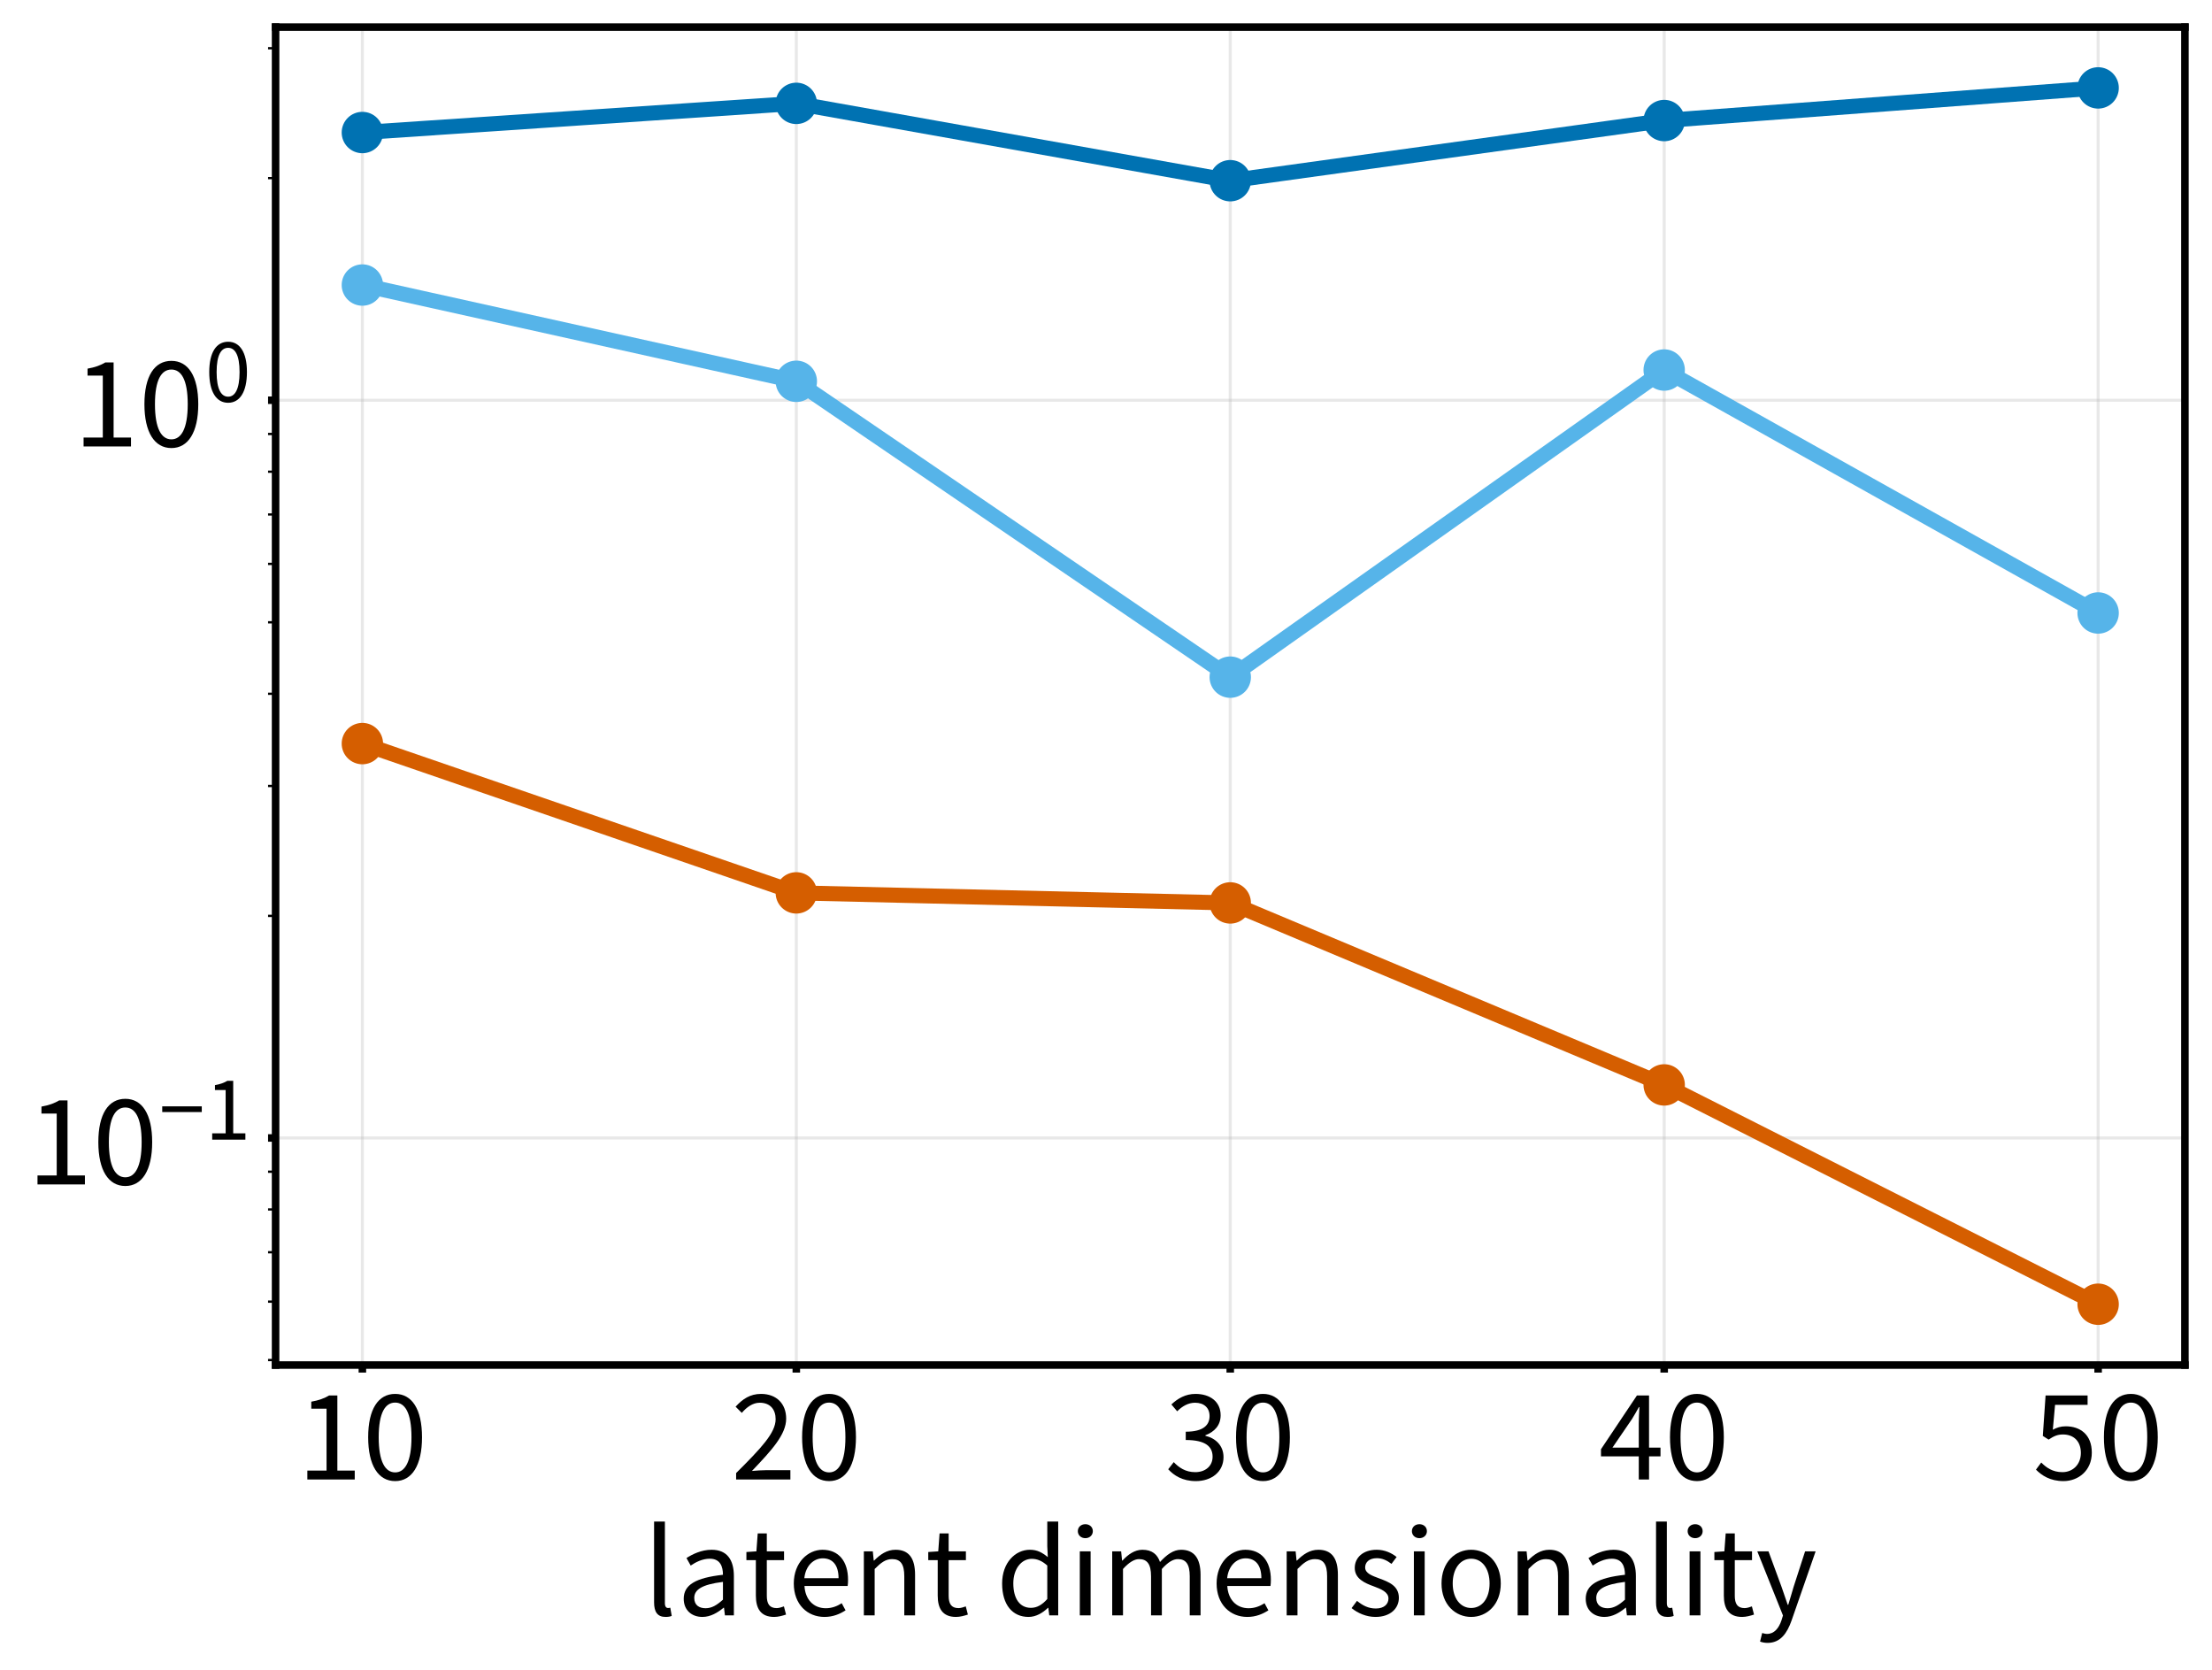
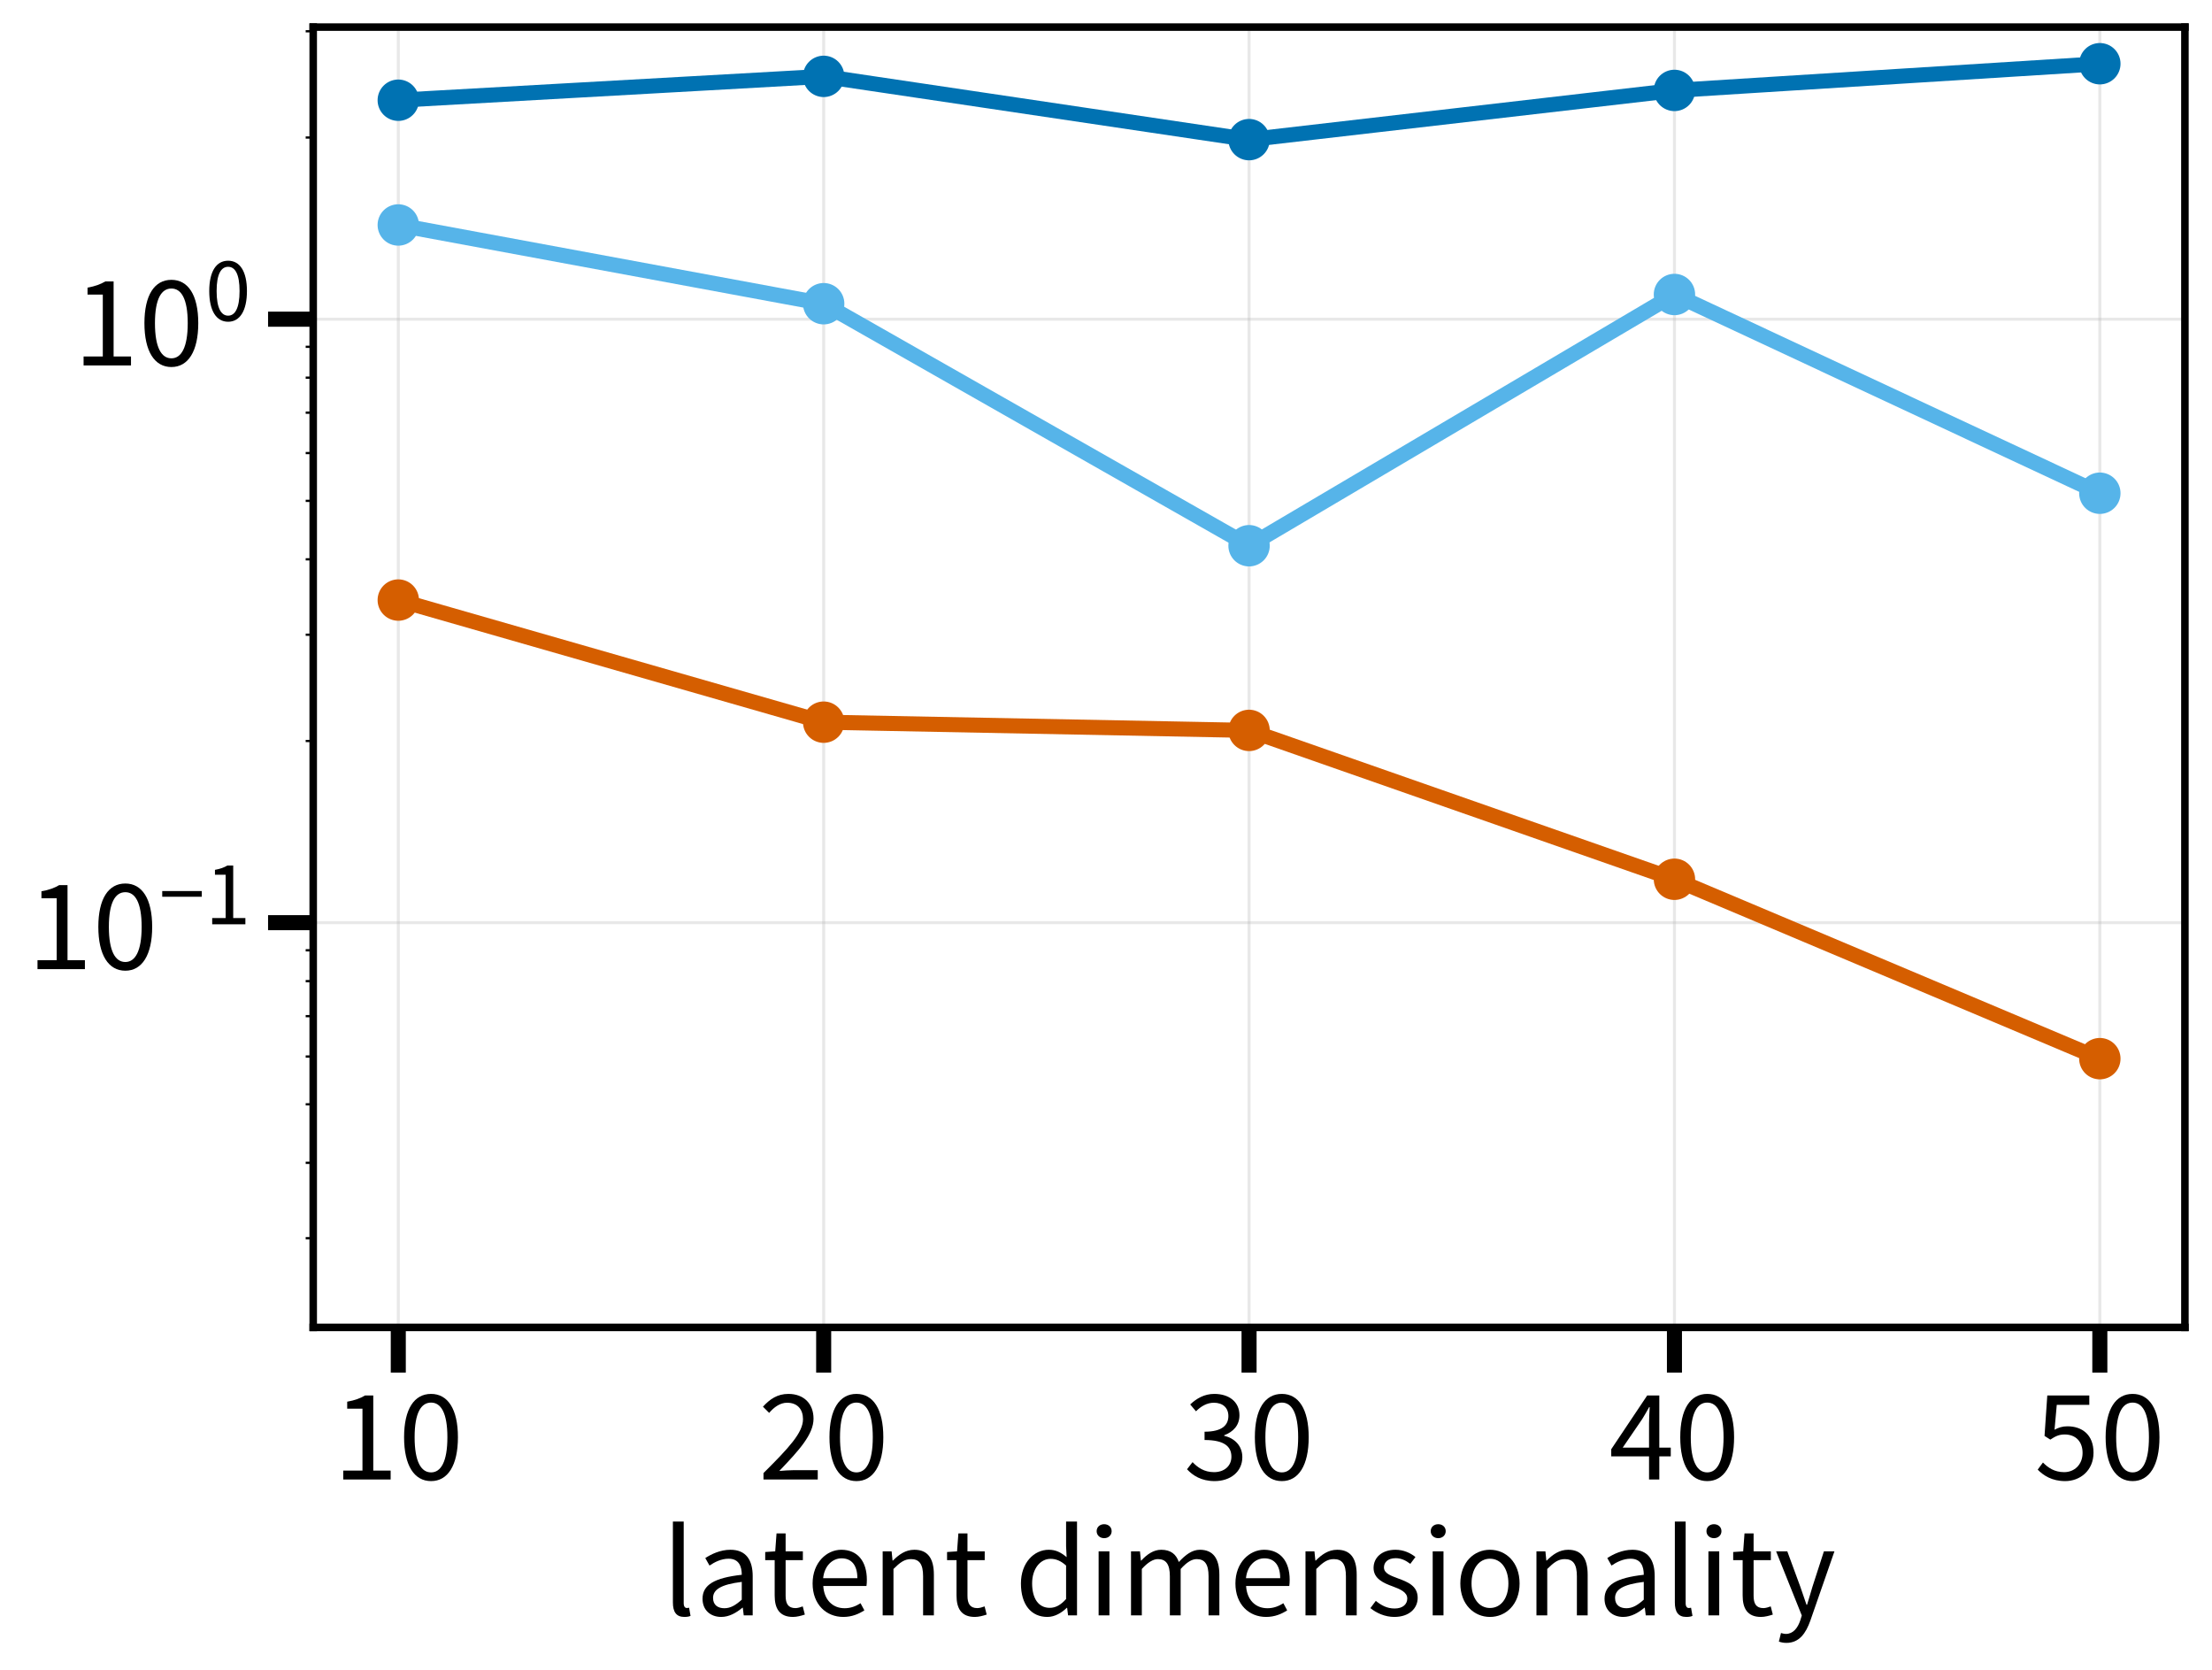
<svg xmlns="http://www.w3.org/2000/svg" xmlns:xlink="http://www.w3.org/1999/xlink" width="587.943pt" height="443.774pt" viewBox="0 0 587.943 443.774" version="1.1">
  <defs>
    <style type="text/css">*{stroke-linejoin: round; stroke-linecap: butt}</style>
  </defs>
  <g id="figure_1">
    <g id="patch_1">
-       <path d="M -0 443.774  L 587.943 443.774  L 587.943 0  L -0 0  z " style="fill: #ffffff" />
+       <path d="M 0 443.774  L 587.943 443.774  L 587.943 0  L 0 0  z " style="fill: #ffffff" />
    </g>
    <g id="axes_1">
      <g id="patch_2">
-         <path d="M 73.25 362.74  L 580.743 362.74  L 580.743 7.2  L 73.25 7.2  z " style="fill: #ffffff" />
+         <path d="M 83.25 352.74  L 580.743 352.74  L 580.743 7.2  L 83.25 7.2  z " style="fill: #ffffff" />
      </g>
      <g id="matplotlib.axis_1">
        <g id="xtick_1">
          <g id="line2d_1">
-             <path d="M 96.318 362.74  L 96.318 7.2  " clip-path="url(#p5d7b8490f5)" style="fill: none; stroke: #b0b0b0; stroke-opacity: 0.3; stroke-width: 0.8; stroke-linecap: square" />
+             <path d="M 105.863 352.74  L 105.863 7.2  " clip-path="url(#pcfd7ca25bd)" style="fill: none; stroke: #b0b0b0; stroke-opacity: 0.3; stroke-width: 0.8; stroke-linecap: square" />
          </g>
          <g id="line2d_2">
            <defs>
-               <path id="m1577215daf" d="M 0 0  L 0 2  " style="stroke: #000000; stroke-width: 2" />
+               <path id="m38ea1024a6" d="M 0 0  L 0 12  " style="stroke: #000000; stroke-width: 4" />
            </defs>
            <g>
-               <use xlink:href="#m1577215daf" x="96.318" y="362.74" style="stroke: #000000; stroke-width: 2" />
+               <use xlink:href="#m38ea1024a6" x="105.863" y="352.74" style="stroke: #000000; stroke-width: 4" />
            </g>
          </g>
          <g id="text_1">
-             <g transform="translate(78.92179 393.1611) scale(0.35 -0.35)">
+             <g transform="translate(88.46725 393.1611) scale(0.35 -0.35)">
              <defs>
                <path id="SourceSansPro-Regular-31" d="M 506 0  L 2810 0  L 2810 435  L 1965 435  L 1965 4083  L 1562 4083  C 1338 3949 1069 3846 698 3782  L 698 3443  L 1440 3443  L 1440 435  L 506 435  L 506 0  z " transform="scale(0.015625)" />
                <path id="SourceSansPro-Regular-30" d="M 1594 -77  C 2406 -77 2899 685 2899 2054  C 2899 3424 2406 4160 1594 4160  C 774 4160 282 3424 282 2054  C 282 685 774 -77 1594 -77  z M 1594 346  C 1114 346 794 858 794 2054  C 794 3251 1114 3738 1594 3738  C 2067 3738 2387 3251 2387 2054  C 2387 858 2067 346 1594 346  z " transform="scale(0.015625)" />
              </defs>
              <use xlink:href="#SourceSansPro-Regular-31" />
              <use xlink:href="#SourceSansPro-Regular-30" transform="translate(49.7 0)" />
            </g>
          </g>
        </g>
        <g id="xtick_2">
          <g id="line2d_3">
-             <path d="M 211.657 362.74  L 211.657 7.2  " clip-path="url(#p5d7b8490f5)" style="fill: none; stroke: #b0b0b0; stroke-opacity: 0.3; stroke-width: 0.8; stroke-linecap: square" />
+             <path d="M 218.93 352.74  L 218.93 7.2  " clip-path="url(#pcfd7ca25bd)" style="fill: none; stroke: #b0b0b0; stroke-opacity: 0.3; stroke-width: 0.8; stroke-linecap: square" />
          </g>
          <g id="line2d_4">
            <g>
-               <use xlink:href="#m1577215daf" x="211.657" y="362.74" style="stroke: #000000; stroke-width: 2" />
+               <use xlink:href="#m38ea1024a6" x="218.93" y="352.74" style="stroke: #000000; stroke-width: 4" />
            </g>
          </g>
          <g id="text_2">
-             <g transform="translate(194.2612 393.1611) scale(0.35 -0.35)">
+             <g transform="translate(201.5339 393.1611) scale(0.35 -0.35)">
              <defs>
                <path id="SourceSansPro-Regular-32" d="M 256 0  L 2893 0  L 2893 454  L 1709 454  C 1498 454 1248 435 1024 416  C 1990 1427 2688 2189 2688 2957  C 2688 3680 2221 4160 1466 4160  C 934 4160 570 3910 230 3539  L 531 3238  C 768 3514 1062 3731 1402 3731  C 1920 3731 2176 3398 2176 2931  C 2176 2272 1485 1536 256 314  L 256 0  z " transform="scale(0.015625)" />
              </defs>
              <use xlink:href="#SourceSansPro-Regular-32" />
              <use xlink:href="#SourceSansPro-Regular-30" transform="translate(49.7 0)" />
            </g>
          </g>
        </g>
        <g id="xtick_3">
          <g id="line2d_5">
-             <path d="M 326.997 362.74  L 326.997 7.2  " clip-path="url(#p5d7b8490f5)" style="fill: none; stroke: #b0b0b0; stroke-opacity: 0.3; stroke-width: 0.8; stroke-linecap: square" />
+             <path d="M 331.997 352.74  L 331.997 7.2  " clip-path="url(#pcfd7ca25bd)" style="fill: none; stroke: #b0b0b0; stroke-opacity: 0.3; stroke-width: 0.8; stroke-linecap: square" />
          </g>
          <g id="line2d_6">
            <g>
-               <use xlink:href="#m1577215daf" x="326.997" y="362.74" style="stroke: #000000; stroke-width: 2" />
+               <use xlink:href="#m38ea1024a6" x="331.997" y="352.74" style="stroke: #000000; stroke-width: 4" />
            </g>
          </g>
          <g id="text_3">
-             <g transform="translate(309.6006 393.1611) scale(0.35 -0.35)">
+             <g transform="translate(314.6006 393.1611) scale(0.35 -0.35)">
              <defs>
                <path id="SourceSansPro-Regular-33" d="M 1510 -77  C 2259 -77 2854 365 2854 1088  C 2854 1651 2464 2010 1971 2125  L 1971 2150  C 2413 2317 2714 2630 2714 3123  C 2714 3782 2202 4160 1491 4160  C 1011 4160 634 3942 320 3648  L 602 3315  C 845 3558 1133 3731 1472 3731  C 1907 3731 2176 3482 2176 3085  C 2176 2656 1888 2323 1018 2323  L 1018 1920  C 1990 1920 2323 1594 2323 1107  C 2323 653 1971 358 1478 358  C 998 358 678 589 435 845  L 166 499  C 442 198 858 -77 1510 -77  z " transform="scale(0.015625)" />
              </defs>
              <use xlink:href="#SourceSansPro-Regular-33" />
              <use xlink:href="#SourceSansPro-Regular-30" transform="translate(49.7 0)" />
            </g>
          </g>
        </g>
        <g id="xtick_4">
          <g id="line2d_7">
-             <path d="M 442.336 362.74  L 442.336 7.2  " clip-path="url(#p5d7b8490f5)" style="fill: none; stroke: #b0b0b0; stroke-opacity: 0.3; stroke-width: 0.8; stroke-linecap: square" />
+             <path d="M 445.063 352.74  L 445.063 7.2  " clip-path="url(#pcfd7ca25bd)" style="fill: none; stroke: #b0b0b0; stroke-opacity: 0.3; stroke-width: 0.8; stroke-linecap: square" />
          </g>
          <g id="line2d_8">
            <g>
-               <use xlink:href="#m1577215daf" x="442.336" y="362.74" style="stroke: #000000; stroke-width: 2" />
+               <use xlink:href="#m38ea1024a6" x="445.063" y="352.74" style="stroke: #000000; stroke-width: 4" />
            </g>
          </g>
          <g id="text_4">
-             <g transform="translate(424.9401 393.1611) scale(0.35 -0.35)">
+             <g transform="translate(427.6673 393.1611) scale(0.35 -0.35)">
              <defs>
                <path id="SourceSansPro-Regular-34" d="M 1946 0  L 2445 0  L 2445 1126  L 3002 1126  L 3002 1549  L 2445 1549  L 2445 4083  L 1856 4083  L 109 1472  L 109 1126  L 1946 1126  L 1946 0  z M 666 1549  L 1619 2944  C 1734 3142 1850 3322 1952 3520  L 1978 3520  C 1965 3302 1946 2950 1946 2733  L 1946 1549  L 666 1549  z " transform="scale(0.015625)" />
              </defs>
              <use xlink:href="#SourceSansPro-Regular-34" />
              <use xlink:href="#SourceSansPro-Regular-30" transform="translate(49.7 0)" />
            </g>
          </g>
        </g>
        <g id="xtick_5">
          <g id="line2d_9">
-             <path d="M 557.676 362.74  L 557.676 7.2  " clip-path="url(#p5d7b8490f5)" style="fill: none; stroke: #b0b0b0; stroke-opacity: 0.3; stroke-width: 0.8; stroke-linecap: square" />
+             <path d="M 558.13 352.74  L 558.13 7.2  " clip-path="url(#pcfd7ca25bd)" style="fill: none; stroke: #b0b0b0; stroke-opacity: 0.3; stroke-width: 0.8; stroke-linecap: square" />
          </g>
          <g id="line2d_10">
            <g>
-               <use xlink:href="#m1577215daf" x="557.676" y="362.74" style="stroke: #000000; stroke-width: 2" />
+               <use xlink:href="#m38ea1024a6" x="558.13" y="352.74" style="stroke: #000000; stroke-width: 4" />
            </g>
          </g>
          <g id="text_5">
-             <g transform="translate(540.2795 393.1611) scale(0.35 -0.35)">
+             <g transform="translate(540.734 393.1611) scale(0.35 -0.35)">
              <defs>
                <path id="SourceSansPro-Regular-35" d="M 1498 -77  C 2208 -77 2874 422 2874 1306  C 2874 2189 2304 2586 1606 2586  C 1357 2586 1171 2522 979 2419  L 1088 3629  L 2669 3629  L 2669 4083  L 627 4083  L 493 2118  L 774 1939  C 1018 2099 1190 2189 1472 2189  C 1997 2189 2342 1856 2342 1293  C 2342 723 1946 358 1446 358  C 966 358 659 582 416 826  L 160 480  C 442 198 845 -77 1498 -77  z " transform="scale(0.015625)" />
              </defs>
              <use xlink:href="#SourceSansPro-Regular-35" />
              <use xlink:href="#SourceSansPro-Regular-30" transform="translate(49.7 0)" />
            </g>
          </g>
        </g>
        <g id="text_6">
-           <g transform="translate(170.9842 429.2572) scale(0.35 -0.35)">
+           <g transform="translate(175.9842 429.2572) scale(0.35 -0.35)">
            <defs>
              <path id="SourceSansPro-Regular-6c" d="M 1082 -77  C 1222 -77 1312 -58 1382 -26  L 1312 371  C 1254 358 1229 358 1197 358  C 1120 358 1050 422 1050 589  L 1050 4557  L 525 4557  L 525 627  C 525 173 685 -77 1082 -77  z " transform="scale(0.015625)" />
              <path id="SourceSansPro-Regular-61" d="M 1242 -77  C 1632 -77 1978 128 2272 371  L 2291 371  L 2336 0  L 2771 0  L 2771 1907  C 2771 2682 2451 3187 1690 3187  C 1190 3187 755 2970 467 2784  L 672 2419  C 915 2586 1242 2752 1600 2752  C 2112 2752 2240 2368 2240 1971  C 915 1824 333 1485 333 806  C 333 250 723 -77 1242 -77  z M 1395 346  C 1088 346 845 493 845 845  C 845 1242 1203 1498 2240 1626  L 2240 762  C 1939 493 1696 346 1395 346  z " transform="scale(0.015625)" />
              <path id="SourceSansPro-Regular-74" d="M 1504 -77  C 1696 -77 1907 -19 2080 38  L 1978 435  C 1875 397 1734 352 1626 352  C 1267 352 1146 570 1146 954  L 1146 2682  L 1984 2682  L 1984 3110  L 1146 3110  L 1146 3981  L 704 3981  L 640 3110  L 154 3078  L 154 2682  L 614 2682  L 614 960  C 614 346 838 -77 1504 -77  z " transform="scale(0.015625)" />
              <path id="SourceSansPro-Regular-65" d="M 1786 -77  C 2208 -77 2541 70 2810 243  L 2624 589  C 2394 442 2144 346 1850 346  C 1254 346 851 768 813 1427  L 2912 1427  C 2925 1504 2931 1619 2931 1728  C 2931 2618 2483 3187 1690 3187  C 979 3187 294 2566 294 1549  C 294 531 954 -77 1786 -77  z M 806 1805  C 870 2419 1267 2771 1702 2771  C 2189 2771 2470 2432 2470 1805  L 806 1805  z " transform="scale(0.015625)" />
              <path id="SourceSansPro-Regular-6e" d="M 525 0  L 1050 0  L 1050 2253  C 1363 2566 1581 2733 1901 2733  C 2310 2733 2490 2483 2490 1901  L 2490 0  L 3014 0  L 3014 1971  C 3014 2765 2720 3187 2067 3187  C 1638 3187 1318 2957 1024 2662  L 1005 2662  L 960 3110  L 525 3110  L 525 0  z " transform="scale(0.015625)" />
              <path id="SourceSansPro-Regular-20" transform="scale(0.015625)" />
              <path id="SourceSansPro-Regular-64" d="M 1587 -77  C 1952 -77 2285 128 2528 365  L 2547 365  L 2592 0  L 3027 0  L 3027 4557  L 2496 4557  L 2496 3360  L 2522 2829  C 2246 3053 2010 3187 1651 3187  C 941 3187 301 2560 301 1549  C 301 512 806 -77 1587 -77  z M 1702 365  C 1158 365 845 813 845 1555  C 845 2266 1242 2746 1741 2746  C 1997 2746 2234 2656 2496 2419  L 2496 794  C 2240 506 1990 365 1702 365  z " transform="scale(0.015625)" />
              <path id="SourceSansPro-Regular-69" d="M 525 0  L 1050 0  L 1050 3110  L 525 3110  L 525 0  z M 794 3750  C 998 3750 1158 3891 1158 4090  C 1158 4294 998 4429 794 4429  C 589 4429 429 4294 429 4090  C 429 3891 589 3750 794 3750  z " transform="scale(0.015625)" />
              <path id="SourceSansPro-Regular-6d" d="M 525 0  L 1050 0  L 1050 2253  C 1338 2573 1600 2733 1830 2733  C 2227 2733 2413 2483 2413 1901  L 2413 0  L 2938 0  L 2938 2253  C 3226 2573 3475 2733 3718 2733  C 4109 2733 4294 2483 4294 1901  L 4294 0  L 4819 0  L 4819 1971  C 4819 2765 4512 3187 3872 3187  C 3494 3187 3174 2944 2848 2592  C 2720 2963 2464 3187 1990 3187  C 1619 3187 1293 2957 1024 2662  L 1005 2662  L 960 3110  L 525 3110  L 525 0  z " transform="scale(0.015625)" />
              <path id="SourceSansPro-Regular-73" d="M 1338 -77  C 2074 -77 2477 346 2477 851  C 2477 1440 1978 1626 1530 1792  C 1178 1926 838 2035 838 2330  C 838 2566 1018 2778 1408 2778  C 1683 2778 1907 2662 2118 2502  L 2368 2835  C 2131 3027 1792 3187 1402 3187  C 730 3187 333 2803 333 2304  C 333 1779 819 1568 1261 1408  C 1600 1280 1971 1139 1971 819  C 1971 550 1766 333 1357 333  C 986 333 710 486 442 704  L 179 352  C 474 109 896 -77 1338 -77  z " transform="scale(0.015625)" />
              <path id="SourceSansPro-Regular-6f" d="M 1734 -77  C 2496 -77 3174 518 3174 1549  C 3174 2592 2496 3187 1734 3187  C 973 3187 294 2592 294 1549  C 294 518 973 -77 1734 -77  z M 1734 358  C 1203 358 838 838 838 1549  C 838 2266 1203 2752 1734 2752  C 2272 2752 2630 2266 2630 1549  C 2630 838 2272 358 1734 358  z " transform="scale(0.015625)" />
              <path id="SourceSansPro-Regular-79" d="M 576 -1338  C 1203 -1338 1523 -870 1741 -256  L 2912 3110  L 2400 3110  L 1843 1389  C 1760 1114 1670 794 1581 512  L 1555 512  C 1459 800 1350 1120 1254 1389  L 621 3110  L 77 3110  L 1325 -6  L 1254 -237  C 1126 -621 902 -902 550 -902  C 474 -902 378 -877 314 -858  L 211 -1274  C 314 -1312 435 -1338 576 -1338  z " transform="scale(0.015625)" />
            </defs>
            <use xlink:href="#SourceSansPro-Regular-6c" />
            <use xlink:href="#SourceSansPro-Regular-61" transform="translate(25.49998 0)" />
            <use xlink:href="#SourceSansPro-Regular-74" transform="translate(75.89998 0)" />
            <use xlink:href="#SourceSansPro-Regular-65" transform="translate(109.7 0)" />
            <use xlink:href="#SourceSansPro-Regular-6e" transform="translate(159.3 0)" />
            <use xlink:href="#SourceSansPro-Regular-74" transform="translate(214 0)" />
            <use xlink:href="#SourceSansPro-Regular-20" transform="translate(247.7999 0)" />
            <use xlink:href="#SourceSansPro-Regular-64" transform="translate(267.7999 0)" />
            <use xlink:href="#SourceSansPro-Regular-69" transform="translate(323.2999 0)" />
            <use xlink:href="#SourceSansPro-Regular-6d" transform="translate(347.8999 0)" />
            <use xlink:href="#SourceSansPro-Regular-65" transform="translate(430.7999 0)" />
            <use xlink:href="#SourceSansPro-Regular-6e" transform="translate(480.3999 0)" />
            <use xlink:href="#SourceSansPro-Regular-73" transform="translate(535.0999 0)" />
            <use xlink:href="#SourceSansPro-Regular-69" transform="translate(576.9999 0)" />
            <use xlink:href="#SourceSansPro-Regular-6f" transform="translate(601.5999 0)" />
            <use xlink:href="#SourceSansPro-Regular-6e" transform="translate(655.7999 0)" />
            <use xlink:href="#SourceSansPro-Regular-61" transform="translate(710.4999 0)" />
            <use xlink:href="#SourceSansPro-Regular-6c" transform="translate(760.8999 0)" />
            <use xlink:href="#SourceSansPro-Regular-69" transform="translate(786.3998 0)" />
            <use xlink:href="#SourceSansPro-Regular-74" transform="translate(810.9998 0)" />
            <use xlink:href="#SourceSansPro-Regular-79" transform="translate(844.7998 0)" />
          </g>
        </g>
      </g>
      <g id="matplotlib.axis_2">
        <g id="ytick_1">
          <g id="line2d_11">
-             <path d="M 73.25 302.399  L 580.743 302.399  " clip-path="url(#p5d7b8490f5)" style="fill: none; stroke: #b0b0b0; stroke-opacity: 0.3; stroke-width: 0.8; stroke-linecap: square" />
+             <path d="M 83.25 245.185  L 580.743 245.185  " clip-path="url(#pcfd7ca25bd)" style="fill: none; stroke: #b0b0b0; stroke-opacity: 0.3; stroke-width: 0.8; stroke-linecap: square" />
          </g>
          <g id="line2d_12">
            <defs>
-               <path id="mf210c4e3ef" d="M 0 0  L -2 0  " style="stroke: #000000; stroke-width: 2" />
+               <path id="mb84d096e77" d="M 0 0  L -12 0  " style="stroke: #000000; stroke-width: 4" />
            </defs>
            <g>
-               <use xlink:href="#mf210c4e3ef" x="73.25" y="302.399" style="stroke: #000000; stroke-width: 2" />
+               <use xlink:href="#mb84d096e77" x="83.25" y="245.185" style="stroke: #000000; stroke-width: 4" />
            </g>
          </g>
          <g id="text_7">
-             <g transform="translate(7.2 314.8591) scale(0.35 -0.35)">
+             <g transform="translate(7.2 257.6455) scale(0.35 -0.35)">
              <defs>
                <path id="SourceSansPro-Regular-2212" d="M 218 1914  L 2963 1914  L 2963 2310  L 218 2310  L 218 1914  z " transform="scale(0.015625)" />
              </defs>
              <use xlink:href="#SourceSansPro-Regular-31" transform="translate(0 0.326562)" />
              <use xlink:href="#SourceSansPro-Regular-30" transform="translate(49.7 0.326562)" />
              <use xlink:href="#SourceSansPro-Regular-2212" transform="translate(100.2504 34.34219) scale(0.7)" />
              <use xlink:href="#SourceSansPro-Regular-31" transform="translate(135.0404 34.34219) scale(0.7)" />
            </g>
          </g>
        </g>
        <g id="ytick_2">
          <g id="line2d_13">
-             <path d="M 73.25 106.353  L 580.743 106.353  " clip-path="url(#p5d7b8490f5)" style="fill: none; stroke: #b0b0b0; stroke-opacity: 0.3; stroke-width: 0.8; stroke-linecap: square" />
+             <path d="M 83.25 84.821  L 580.743 84.821  " clip-path="url(#pcfd7ca25bd)" style="fill: none; stroke: #b0b0b0; stroke-opacity: 0.3; stroke-width: 0.8; stroke-linecap: square" />
          </g>
          <g id="line2d_14">
            <g>
-               <use xlink:href="#mf210c4e3ef" x="73.25" y="106.353" style="stroke: #000000; stroke-width: 2" />
+               <use xlink:href="#mb84d096e77" x="83.25" y="84.821" style="stroke: #000000; stroke-width: 4" />
            </g>
          </g>
          <g id="text_8">
-             <g transform="translate(19.45 118.814) scale(0.35 -0.35)">
+             <g transform="translate(19.45 97.28174) scale(0.35 -0.35)">
              <use xlink:href="#SourceSansPro-Regular-31" transform="translate(0 0.484375)" />
              <use xlink:href="#SourceSansPro-Regular-30" transform="translate(49.7 0.484375)" />
              <use xlink:href="#SourceSansPro-Regular-30" transform="translate(100.2504 34.5) scale(0.7)" />
            </g>
          </g>
        </g>
        <g id="ytick_3">
          <g id="line2d_15">
            <defs>
-               <path id="m96b7741db4" d="M 0 0  L -2 0  " style="stroke: #000000; stroke-width: 0.6" />
+               <path id="m73e5d9e0db" d="M 0 0  L -2 0  " style="stroke: #000000; stroke-width: 0.6" />
            </defs>
            <g>
-               <use xlink:href="#m96b7741db4" x="73.25" y="361.414" style="stroke: #000000; stroke-width: 0.6" />
+               <use xlink:href="#m73e5d9e0db" x="83.25" y="329.036" style="stroke: #000000; stroke-width: 0.6" />
            </g>
          </g>
        </g>
        <g id="ytick_4">
          <g id="line2d_16">
            <g>
-               <use xlink:href="#m96b7741db4" x="73.25" y="345.891" style="stroke: #000000; stroke-width: 0.6" />
+               <use xlink:href="#m73e5d9e0db" x="83.25" y="309" style="stroke: #000000; stroke-width: 0.6" />
            </g>
          </g>
        </g>
        <g id="ytick_5">
          <g id="line2d_17">
            <g>
-               <use xlink:href="#m96b7741db4" x="73.25" y="332.766" style="stroke: #000000; stroke-width: 0.6" />
+               <use xlink:href="#m73e5d9e0db" x="83.25" y="293.459" style="stroke: #000000; stroke-width: 0.6" />
            </g>
          </g>
        </g>
        <g id="ytick_6">
          <g id="line2d_18">
            <g>
-               <use xlink:href="#m96b7741db4" x="73.25" y="321.397" style="stroke: #000000; stroke-width: 0.6" />
+               <use xlink:href="#m73e5d9e0db" x="83.25" y="280.761" style="stroke: #000000; stroke-width: 0.6" />
            </g>
          </g>
        </g>
        <g id="ytick_7">
          <g id="line2d_19">
            <g>
-               <use xlink:href="#m96b7741db4" x="73.25" y="311.369" style="stroke: #000000; stroke-width: 0.6" />
+               <use xlink:href="#m73e5d9e0db" x="83.25" y="270.026" style="stroke: #000000; stroke-width: 0.6" />
            </g>
          </g>
        </g>
        <g id="ytick_8">
          <g id="line2d_20">
            <g>
-               <use xlink:href="#m96b7741db4" x="73.25" y="243.383" style="stroke: #000000; stroke-width: 0.6" />
+               <use xlink:href="#m73e5d9e0db" x="83.25" y="260.726" style="stroke: #000000; stroke-width: 0.6" />
            </g>
          </g>
        </g>
        <g id="ytick_9">
          <g id="line2d_21">
            <g>
-               <use xlink:href="#m96b7741db4" x="73.25" y="208.861" style="stroke: #000000; stroke-width: 0.6" />
+               <use xlink:href="#m73e5d9e0db" x="83.25" y="252.523" style="stroke: #000000; stroke-width: 0.6" />
            </g>
          </g>
        </g>
        <g id="ytick_10">
          <g id="line2d_22">
            <g>
-               <use xlink:href="#m96b7741db4" x="73.25" y="184.368" style="stroke: #000000; stroke-width: 0.6" />
+               <use xlink:href="#m73e5d9e0db" x="83.25" y="196.911" style="stroke: #000000; stroke-width: 0.6" />
            </g>
          </g>
        </g>
        <g id="ytick_11">
          <g id="line2d_23">
            <g>
-               <use xlink:href="#m96b7741db4" x="73.25" y="165.369" style="stroke: #000000; stroke-width: 0.6" />
+               <use xlink:href="#m73e5d9e0db" x="83.25" y="168.672" style="stroke: #000000; stroke-width: 0.6" />
            </g>
          </g>
        </g>
        <g id="ytick_12">
          <g id="line2d_24">
            <g>
-               <use xlink:href="#m96b7741db4" x="73.25" y="149.846" style="stroke: #000000; stroke-width: 0.6" />
+               <use xlink:href="#m73e5d9e0db" x="83.25" y="148.636" style="stroke: #000000; stroke-width: 0.6" />
            </g>
          </g>
        </g>
        <g id="ytick_13">
          <g id="line2d_25">
            <g>
-               <use xlink:href="#m96b7741db4" x="73.25" y="136.721" style="stroke: #000000; stroke-width: 0.6" />
+               <use xlink:href="#m73e5d9e0db" x="83.25" y="133.095" style="stroke: #000000; stroke-width: 0.6" />
            </g>
          </g>
        </g>
        <g id="ytick_14">
          <g id="line2d_26">
            <g>
-               <use xlink:href="#m96b7741db4" x="73.25" y="125.352" style="stroke: #000000; stroke-width: 0.6" />
+               <use xlink:href="#m73e5d9e0db" x="83.25" y="120.398" style="stroke: #000000; stroke-width: 0.6" />
            </g>
          </g>
        </g>
        <g id="ytick_15">
          <g id="line2d_27">
            <g>
-               <use xlink:href="#m96b7741db4" x="73.25" y="115.324" style="stroke: #000000; stroke-width: 0.6" />
+               <use xlink:href="#m73e5d9e0db" x="83.25" y="109.662" style="stroke: #000000; stroke-width: 0.6" />
            </g>
          </g>
        </g>
        <g id="ytick_16">
          <g id="line2d_28">
            <g>
-               <use xlink:href="#m96b7741db4" x="73.25" y="47.338" style="stroke: #000000; stroke-width: 0.6" />
+               <use xlink:href="#m73e5d9e0db" x="83.25" y="100.362" style="stroke: #000000; stroke-width: 0.6" />
            </g>
          </g>
        </g>
        <g id="ytick_17">
          <g id="line2d_29">
            <g>
-               <use xlink:href="#m96b7741db4" x="73.25" y="12.816" style="stroke: #000000; stroke-width: 0.6" />
-             </g>
-           </g>
-         </g>
-       </g>
-       <g id="line2d_30">
-         <path d="M 96.318 197.599  L 211.657 237.268  L 326.997 239.94  L 442.336 288.301  L 557.676 346.579  " clip-path="url(#p5d7b8490f5)" style="fill: none; stroke: #d55e00; stroke-width: 4; stroke-linecap: square" />
+               <use xlink:href="#m73e5d9e0db" x="83.25" y="92.159" style="stroke: #000000; stroke-width: 0.6" />
+             </g>
+           </g>
+         </g>
+         <g id="ytick_18">
+           <g id="line2d_30">
+             <g>
+               <use xlink:href="#m73e5d9e0db" x="83.25" y="36.547" style="stroke: #000000; stroke-width: 0.6" />
+             </g>
+           </g>
+         </g>
+         <g id="ytick_19">
+           <g id="line2d_31">
+             <g>
+               <use xlink:href="#m73e5d9e0db" x="83.25" y="8.308" style="stroke: #000000; stroke-width: 0.6" />
+             </g>
+           </g>
+         </g>
+       </g>
+       <g id="line2d_32">
+         <path d="M 105.863 159.459  L 218.93 191.908  L 331.997 194.095  L 445.063 233.653  L 558.13 281.324  " clip-path="url(#pcfd7ca25bd)" style="fill: none; stroke: #d55e00; stroke-width: 4; stroke-linecap: square" />
        <defs>
-           <path id="mf4cd622941" d="M 0 5  C 1.326 5 2.598 4.473 3.536 3.536  C 4.473 2.598 5 1.326 5 0  C 5 -1.326 4.473 -2.598 3.536 -3.536  C 2.598 -4.473 1.326 -5 0 -5  C -1.326 -5 -2.598 -4.473 -3.536 -3.536  C -4.473 -2.598 -5 -1.326 -5 0  C -5 1.326 -4.473 2.598 -3.536 3.536  C -2.598 4.473 -1.326 5 0 5  z " style="stroke: #d55e00" />
+           <path id="m57616f88e7" d="M 0 5  C 1.326 5 2.598 4.473 3.536 3.536  C 4.473 2.598 5 1.326 5 0  C 5 -1.326 4.473 -2.598 3.536 -3.536  C 2.598 -4.473 1.326 -5 0 -5  C -1.326 -5 -2.598 -4.473 -3.536 -3.536  C -4.473 -2.598 -5 -1.326 -5 0  C -5 1.326 -4.473 2.598 -3.536 3.536  C -2.598 4.473 -1.326 5 0 5  z " style="stroke: #d55e00" />
        </defs>
-         <g clip-path="url(#p5d7b8490f5)">
-           <use xlink:href="#mf4cd622941" x="96.318" y="197.599" style="fill: #d55e00; stroke: #d55e00" />
-           <use xlink:href="#mf4cd622941" x="211.657" y="237.268" style="fill: #d55e00; stroke: #d55e00" />
-           <use xlink:href="#mf4cd622941" x="326.997" y="239.94" style="fill: #d55e00; stroke: #d55e00" />
-           <use xlink:href="#mf4cd622941" x="442.336" y="288.301" style="fill: #d55e00; stroke: #d55e00" />
-           <use xlink:href="#mf4cd622941" x="557.676" y="346.579" style="fill: #d55e00; stroke: #d55e00" />
-         </g>
-       </g>
-       <g id="line2d_31">
-         <path d="M 96.318 35.218  L 211.657 27.468  L 326.997 48.02  L 442.336 32.035  L 557.676 23.361  " clip-path="url(#p5d7b8490f5)" style="fill: none; stroke: #0072b2; stroke-width: 4; stroke-linecap: square" />
+         <g clip-path="url(#pcfd7ca25bd)">
+           <use xlink:href="#m57616f88e7" x="105.863" y="159.459" style="fill: #d55e00; stroke: #d55e00" />
+           <use xlink:href="#m57616f88e7" x="218.93" y="191.908" style="fill: #d55e00; stroke: #d55e00" />
+           <use xlink:href="#m57616f88e7" x="331.997" y="194.095" style="fill: #d55e00; stroke: #d55e00" />
+           <use xlink:href="#m57616f88e7" x="445.063" y="233.653" style="fill: #d55e00; stroke: #d55e00" />
+           <use xlink:href="#m57616f88e7" x="558.13" y="281.324" style="fill: #d55e00; stroke: #d55e00" />
+         </g>
+       </g>
+       <g id="line2d_33">
+         <path d="M 105.863 26.633  L 218.93 20.294  L 331.997 37.105  L 445.063 24.029  L 558.13 16.934  " clip-path="url(#pcfd7ca25bd)" style="fill: none; stroke: #0072b2; stroke-width: 4; stroke-linecap: square" />
        <defs>
-           <path id="m9e1dcc7192" d="M 0 5  C 1.326 5 2.598 4.473 3.536 3.536  C 4.473 2.598 5 1.326 5 0  C 5 -1.326 4.473 -2.598 3.536 -3.536  C 2.598 -4.473 1.326 -5 0 -5  C -1.326 -5 -2.598 -4.473 -3.536 -3.536  C -4.473 -2.598 -5 -1.326 -5 0  C -5 1.326 -4.473 2.598 -3.536 3.536  C -2.598 4.473 -1.326 5 0 5  z " style="stroke: #0072b2" />
+           <path id="mff5ecf4fce" d="M 0 5  C 1.326 5 2.598 4.473 3.536 3.536  C 4.473 2.598 5 1.326 5 0  C 5 -1.326 4.473 -2.598 3.536 -3.536  C 2.598 -4.473 1.326 -5 0 -5  C -1.326 -5 -2.598 -4.473 -3.536 -3.536  C -4.473 -2.598 -5 -1.326 -5 0  C -5 1.326 -4.473 2.598 -3.536 3.536  C -2.598 4.473 -1.326 5 0 5  z " style="stroke: #0072b2" />
        </defs>
-         <g clip-path="url(#p5d7b8490f5)">
-           <use xlink:href="#m9e1dcc7192" x="96.318" y="35.218" style="fill: #0072b2; stroke: #0072b2" />
-           <use xlink:href="#m9e1dcc7192" x="211.657" y="27.468" style="fill: #0072b2; stroke: #0072b2" />
-           <use xlink:href="#m9e1dcc7192" x="326.997" y="48.02" style="fill: #0072b2; stroke: #0072b2" />
-           <use xlink:href="#m9e1dcc7192" x="442.336" y="32.035" style="fill: #0072b2; stroke: #0072b2" />
-           <use xlink:href="#m9e1dcc7192" x="557.676" y="23.361" style="fill: #0072b2; stroke: #0072b2" />
-         </g>
-       </g>
-       <g id="line2d_32">
-         <path d="M 96.318 75.744  L 211.657 101.326  L 326.997 179.944  L 442.336 98.329  L 557.676 162.891  " clip-path="url(#p5d7b8490f5)" style="fill: none; stroke: #56b4e9; stroke-width: 4; stroke-linecap: square" />
+         <g clip-path="url(#pcfd7ca25bd)">
+           <use xlink:href="#mff5ecf4fce" x="105.863" y="26.633" style="fill: #0072b2; stroke: #0072b2" />
+           <use xlink:href="#mff5ecf4fce" x="218.93" y="20.294" style="fill: #0072b2; stroke: #0072b2" />
+           <use xlink:href="#mff5ecf4fce" x="331.997" y="37.105" style="fill: #0072b2; stroke: #0072b2" />
+           <use xlink:href="#mff5ecf4fce" x="445.063" y="24.029" style="fill: #0072b2; stroke: #0072b2" />
+           <use xlink:href="#mff5ecf4fce" x="558.13" y="16.934" style="fill: #0072b2; stroke: #0072b2" />
+         </g>
+       </g>
+       <g id="line2d_34">
+         <path d="M 105.863 59.782  L 218.93 80.708  L 331.997 145.018  L 445.063 78.257  L 558.13 131.068  " clip-path="url(#pcfd7ca25bd)" style="fill: none; stroke: #56b4e9; stroke-width: 4; stroke-linecap: square" />
        <defs>
-           <path id="m691a86b9d0" d="M 0 5  C 1.326 5 2.598 4.473 3.536 3.536  C 4.473 2.598 5 1.326 5 0  C 5 -1.326 4.473 -2.598 3.536 -3.536  C 2.598 -4.473 1.326 -5 0 -5  C -1.326 -5 -2.598 -4.473 -3.536 -3.536  C -4.473 -2.598 -5 -1.326 -5 0  C -5 1.326 -4.473 2.598 -3.536 3.536  C -2.598 4.473 -1.326 5 0 5  z " style="stroke: #56b4e9" />
+           <path id="mf2a7e809b7" d="M 0 5  C 1.326 5 2.598 4.473 3.536 3.536  C 4.473 2.598 5 1.326 5 0  C 5 -1.326 4.473 -2.598 3.536 -3.536  C 2.598 -4.473 1.326 -5 0 -5  C -1.326 -5 -2.598 -4.473 -3.536 -3.536  C -4.473 -2.598 -5 -1.326 -5 0  C -5 1.326 -4.473 2.598 -3.536 3.536  C -2.598 4.473 -1.326 5 0 5  z " style="stroke: #56b4e9" />
        </defs>
-         <g clip-path="url(#p5d7b8490f5)">
-           <use xlink:href="#m691a86b9d0" x="96.318" y="75.744" style="fill: #56b4e9; stroke: #56b4e9" />
-           <use xlink:href="#m691a86b9d0" x="211.657" y="101.326" style="fill: #56b4e9; stroke: #56b4e9" />
-           <use xlink:href="#m691a86b9d0" x="326.997" y="179.944" style="fill: #56b4e9; stroke: #56b4e9" />
-           <use xlink:href="#m691a86b9d0" x="442.336" y="98.329" style="fill: #56b4e9; stroke: #56b4e9" />
-           <use xlink:href="#m691a86b9d0" x="557.676" y="162.891" style="fill: #56b4e9; stroke: #56b4e9" />
+         <g clip-path="url(#pcfd7ca25bd)">
+           <use xlink:href="#mf2a7e809b7" x="105.863" y="59.782" style="fill: #56b4e9; stroke: #56b4e9" />
+           <use xlink:href="#mf2a7e809b7" x="218.93" y="80.708" style="fill: #56b4e9; stroke: #56b4e9" />
+           <use xlink:href="#mf2a7e809b7" x="331.997" y="145.018" style="fill: #56b4e9; stroke: #56b4e9" />
+           <use xlink:href="#mf2a7e809b7" x="445.063" y="78.257" style="fill: #56b4e9; stroke: #56b4e9" />
+           <use xlink:href="#mf2a7e809b7" x="558.13" y="131.068" style="fill: #56b4e9; stroke: #56b4e9" />
        </g>
      </g>
      <g id="patch_3">
-         <path d="M 73.25 362.74  L 73.25 7.2  " style="fill: none; stroke: #000000; stroke-width: 2; stroke-linejoin: miter; stroke-linecap: square" />
+         <path d="M 83.25 352.74  L 83.25 7.2  " style="fill: none; stroke: #000000; stroke-width: 2; stroke-linejoin: miter; stroke-linecap: square" />
      </g>
      <g id="patch_4">
-         <path d="M 580.743 362.74  L 580.743 7.2  " style="fill: none; stroke: #000000; stroke-width: 2; stroke-linejoin: miter; stroke-linecap: square" />
+         <path d="M 580.743 352.74  L 580.743 7.2  " style="fill: none; stroke: #000000; stroke-width: 2; stroke-linejoin: miter; stroke-linecap: square" />
      </g>
      <g id="patch_5">
-         <path d="M 73.25 362.74  L 580.743 362.74  " style="fill: none; stroke: #000000; stroke-width: 2; stroke-linejoin: miter; stroke-linecap: square" />
+         <path d="M 83.25 352.74  L 580.743 352.74  " style="fill: none; stroke: #000000; stroke-width: 2; stroke-linejoin: miter; stroke-linecap: square" />
      </g>
      <g id="patch_6">
-         <path d="M 73.25 7.2  L 580.743 7.2  " style="fill: none; stroke: #000000; stroke-width: 2; stroke-linejoin: miter; stroke-linecap: square" />
+         <path d="M 83.25 7.2  L 580.743 7.2  " style="fill: none; stroke: #000000; stroke-width: 2; stroke-linejoin: miter; stroke-linecap: square" />
      </g>
    </g>
  </g>
  <defs>
-     <clipPath id="p5d7b8490f5">
-       <rect x="73.25" y="7.2" width="507.493" height="355.54" />
+     <clipPath id="pcfd7ca25bd">
+       <rect x="83.25" y="7.2" width="497.493" height="345.54" />
    </clipPath>
  </defs>
</svg>
